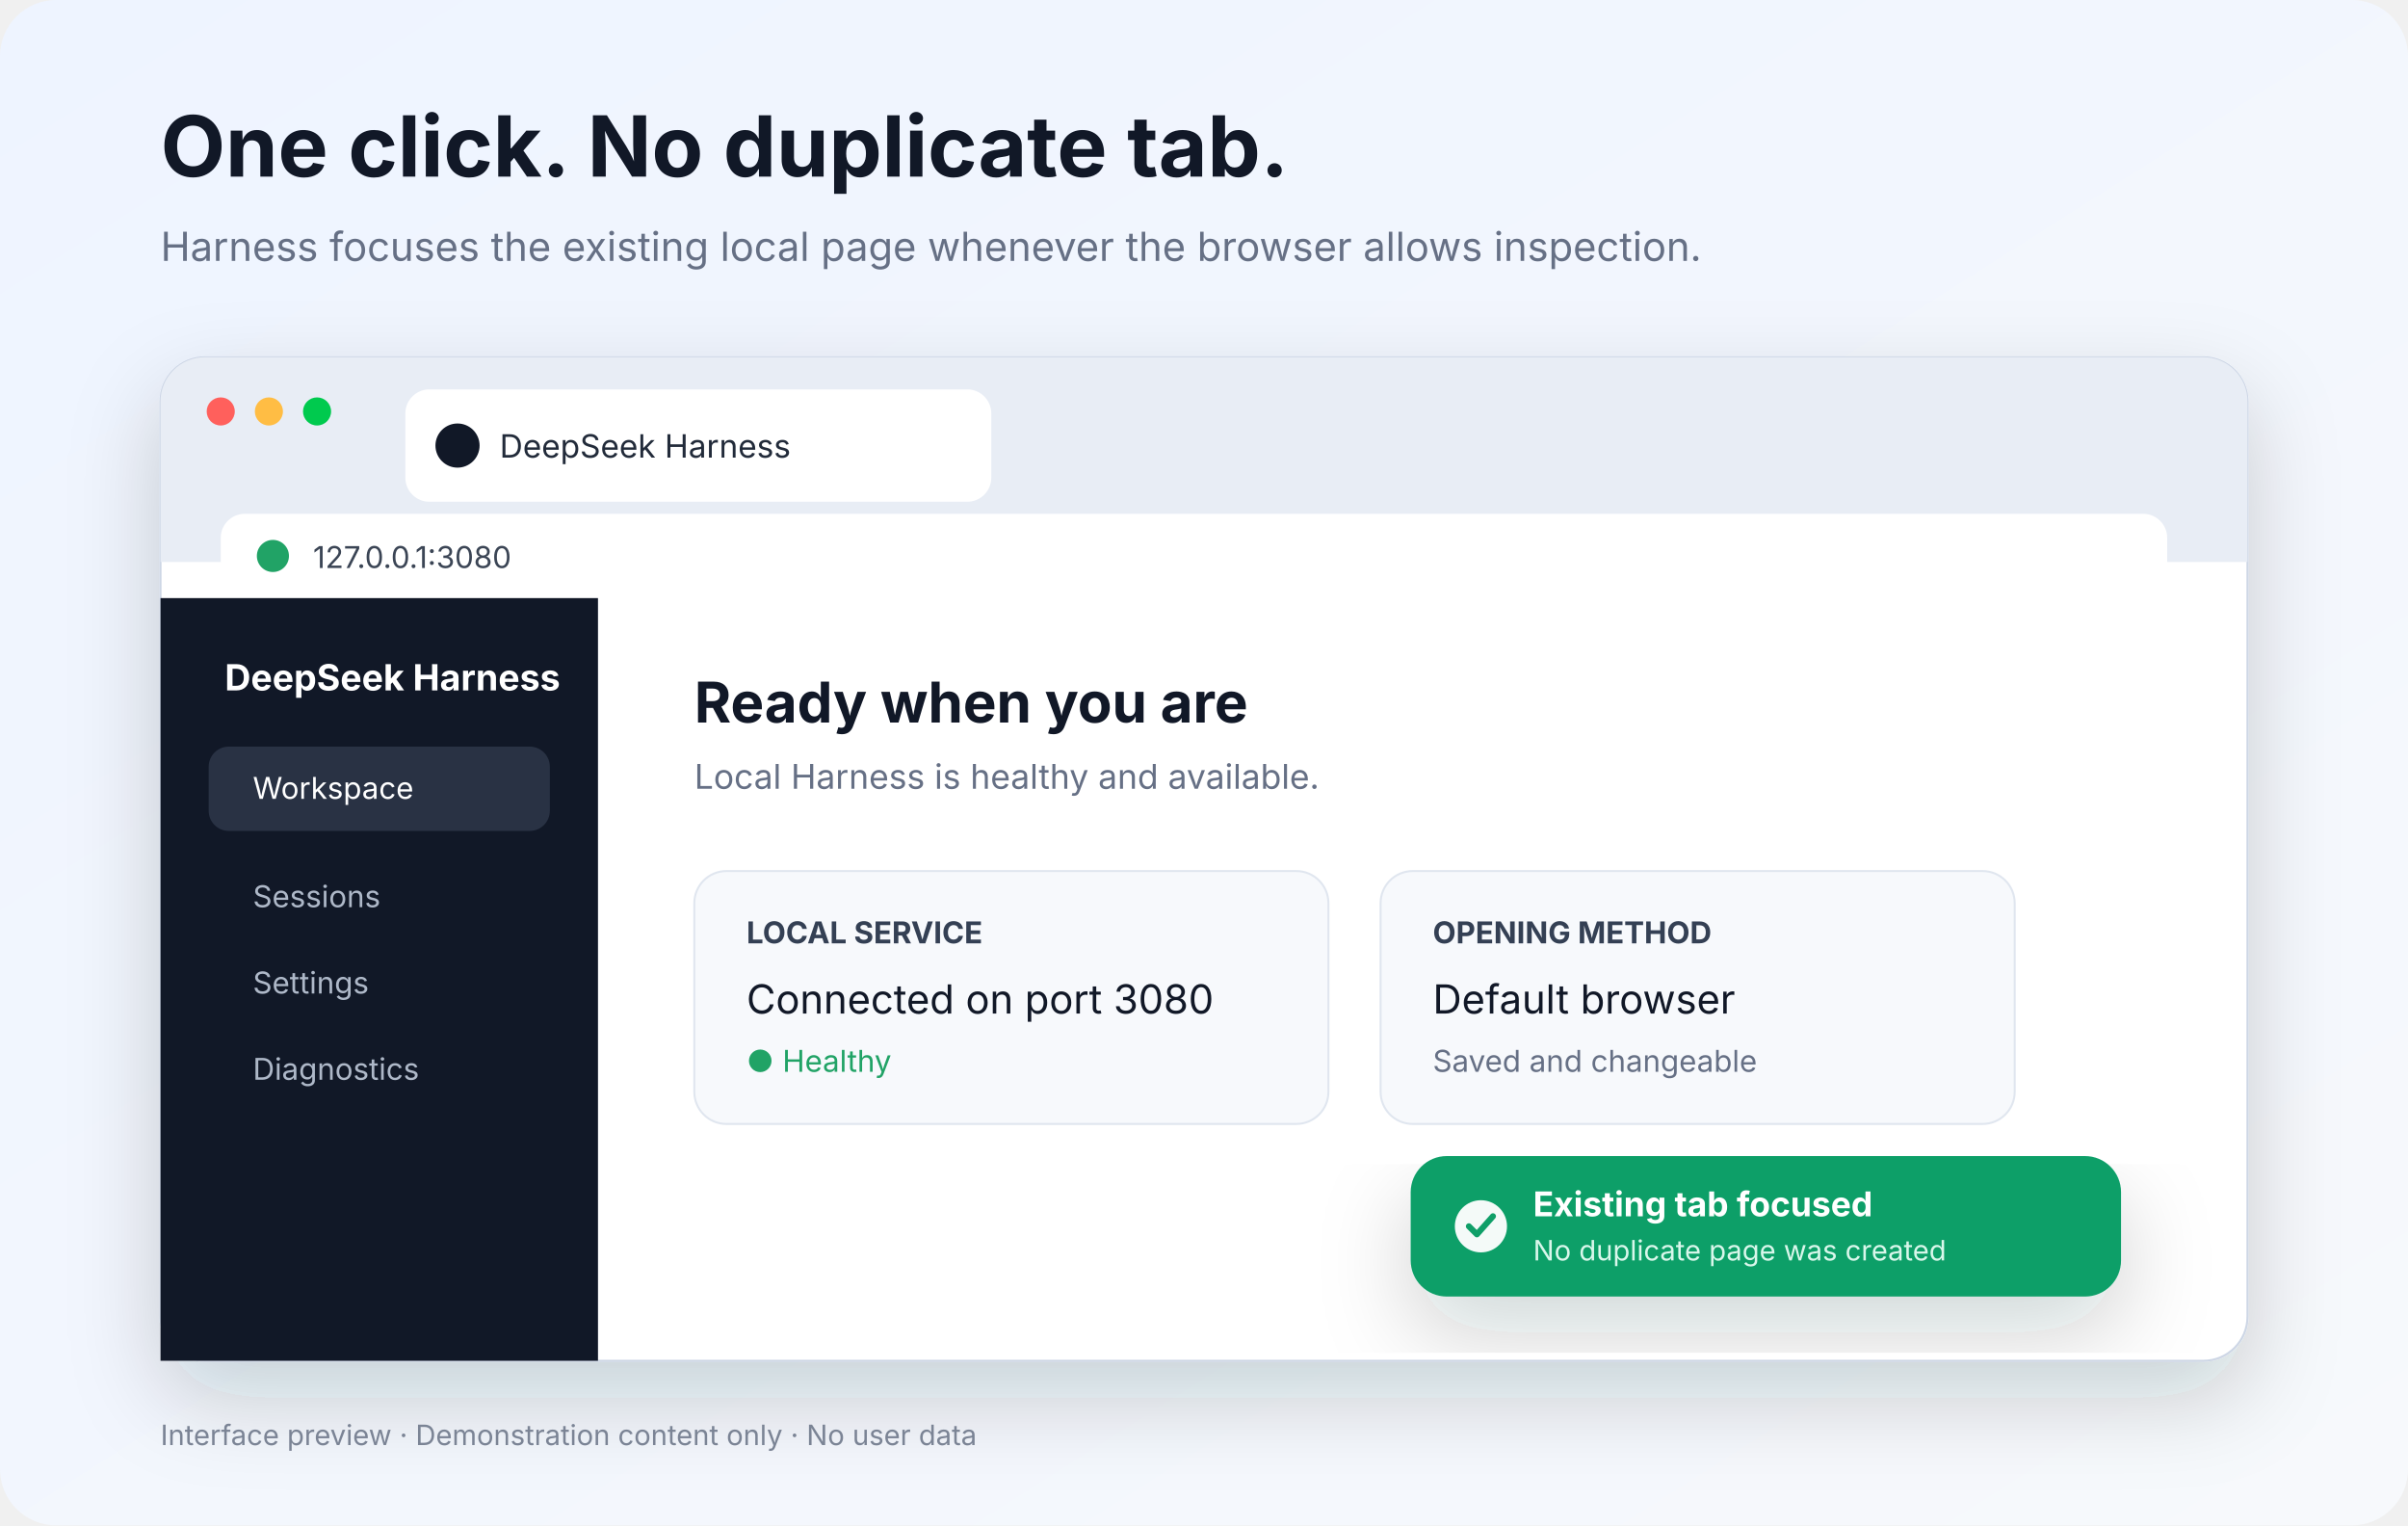
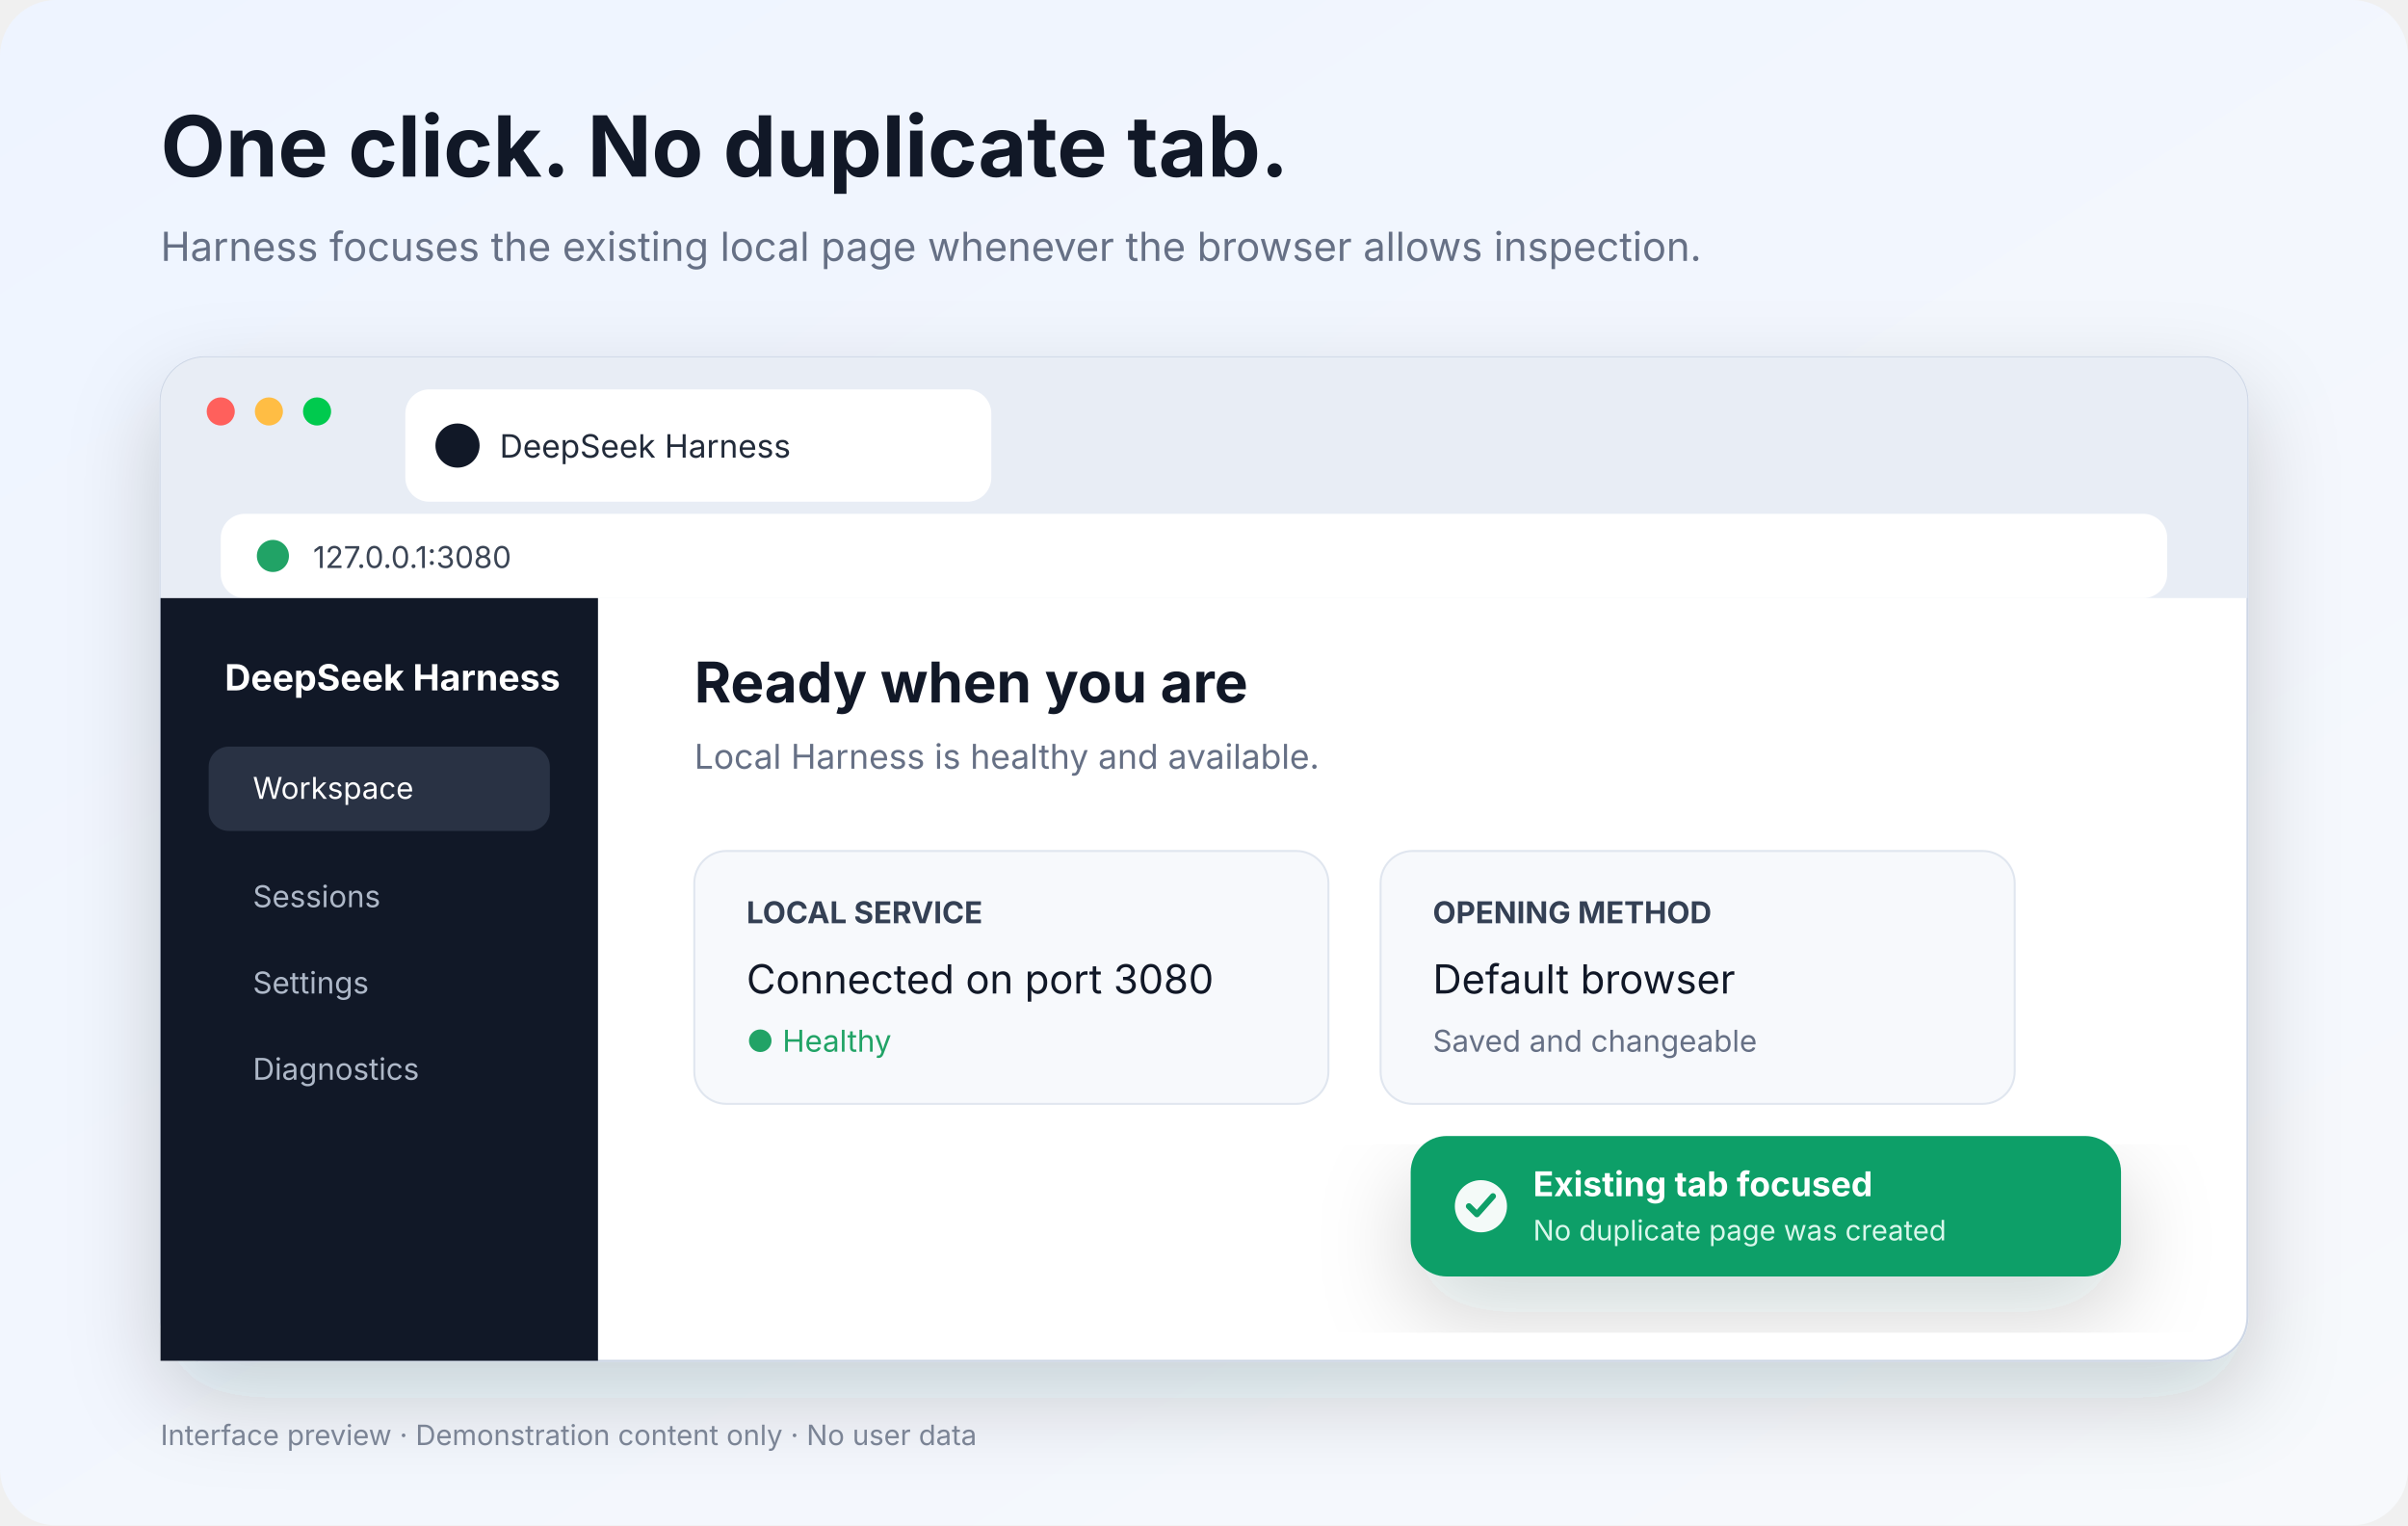
<svg xmlns="http://www.w3.org/2000/svg" width="1200" height="760" viewBox="0 0 1200 760" role="img" aria-labelledby="title desc">
  <defs>
    <linearGradient id="bg" x1="0" y1="0" x2="1" y2="1">
      <stop stop-color="#eef4ff" />
      <stop offset="1" stop-color="#f7f9fc" />
    </linearGradient>
    <filter id="shadow" x="-20%" y="-20%" width="140%" height="160%">
      <feDropShadow dx="0" dy="18" stdDeviation="22" flood-color="#172033" flood-opacity=".18" />
    </filter>
  </defs>
  <rect width="1200" height="760" rx="28" fill="url(#bg)" />
  <text x="80" y="88" fill="#111827" font-family="-apple-system,BlinkMacSystemFont,'Segoe UI',sans-serif" font-size="42" font-weight="700">One click. No duplicate tab.</text>
  <text x="80" y="130" fill="#667085" font-family="-apple-system,BlinkMacSystemFont,'Segoe UI',sans-serif" font-size="20">Harness focuses the existing local page whenever the browser allows inspection.</text>
  <g filter="url(#shadow)">
    <rect x="80" y="178" width="1040" height="500" rx="22" fill="#fff" stroke="#cdd6e5" />
  </g>
-   <path d="M80 200a22 22 0 0 1 22-22h996a22 22 0 0 1 22 22v80H80z" fill="#e8edf5" />
+   <path d="M80 200a22 22 0 0 1 22-22h996a22 22 0 0 1 22 22v98H80z" fill="#e8edf5" />
  <circle cx="110" cy="205" r="7" fill="#ff605c" />
  <circle cx="134" cy="205" r="7" fill="#ffbd44" />
  <circle cx="158" cy="205" r="7" fill="#00ca4e" />
  <rect x="202" y="194" width="292" height="56" rx="12" fill="#fff" />
  <circle cx="228" cy="222" r="11" fill="#111827" />
  <text x="249" y="228" fill="#222b3a" font-family="-apple-system,BlinkMacSystemFont,'Segoe UI',sans-serif" font-size="16">DeepSeek Harness</text>
  <rect x="110" y="256" width="970" height="42" rx="12" fill="#fff" />
  <circle cx="136" cy="277" r="8" fill="#21a366" />
  <text x="156" y="283" fill="#3b4555" font-family="-apple-system,BlinkMacSystemFont,'Segoe UI',sans-serif" font-size="15">127.0.0.1:3080</text>
  <rect x="80" y="298" width="218" height="380" fill="#111827" />
  <text x="112" y="344" fill="#fff" font-family="-apple-system,BlinkMacSystemFont,'Segoe UI',sans-serif" font-size="18" font-weight="650">DeepSeek Harness</text>
  <rect x="104" y="372" width="170" height="42" rx="10" fill="#293244" />
  <text x="126" y="398" fill="#fff" font-family="-apple-system,BlinkMacSystemFont,'Segoe UI',sans-serif" font-size="15">Workspace</text>
  <text x="126" y="452" fill="#aeb8c8" font-family="-apple-system,BlinkMacSystemFont,'Segoe UI',sans-serif" font-size="15">Sessions</text>
  <text x="126" y="495" fill="#aeb8c8" font-family="-apple-system,BlinkMacSystemFont,'Segoe UI',sans-serif" font-size="15">Settings</text>
  <text x="126" y="538" fill="#aeb8c8" font-family="-apple-system,BlinkMacSystemFont,'Segoe UI',sans-serif" font-size="15">Diagnostics</text>
  <g font-family="-apple-system,BlinkMacSystemFont,'Segoe UI',sans-serif">
-     <text x="346" y="360" fill="#111827" font-size="28" font-weight="700">Ready when you are</text>
-     <text x="346" y="393" fill="#667085" font-size="17">Local Harness is healthy and available.</text>
-     <rect x="346" y="434" width="316" height="126" rx="16" fill="#f7f9fc" stroke="#e0e6ef" />
-     <text x="372" y="470" fill="#344054" font-size="15" font-weight="650">LOCAL SERVICE</text>
-     <text x="372" y="505" fill="#111827" font-size="20">Connected on port 3080</text>
-     <text x="372" y="534" fill="#21a366" font-size="15">● Healthy</text>
-     <rect x="688" y="434" width="316" height="126" rx="16" fill="#f7f9fc" stroke="#e0e6ef" />
-     <text x="714" y="470" fill="#344054" font-size="15" font-weight="650">OPENING METHOD</text>
-     <text x="714" y="505" fill="#111827" font-size="20">Default browser</text>
-     <text x="714" y="534" fill="#667085" font-size="15">Saved and changeable</text>
+     <text x="346" y="350" fill="#111827" font-size="28" font-weight="700">Ready when you are</text>
+     <text x="346" y="383" fill="#667085" font-size="17">Local Harness is healthy and available.</text>
+     <rect x="346" y="424" width="316" height="126" rx="16" fill="#f7f9fc" stroke="#e0e6ef" />
+     <text x="372" y="460" fill="#344054" font-size="15" font-weight="650">LOCAL SERVICE</text>
+     <text x="372" y="495" fill="#111827" font-size="20">Connected on port 3080</text>
+     <text x="372" y="524" fill="#21a366" font-size="15">● Healthy</text>
+     <rect x="688" y="424" width="316" height="126" rx="16" fill="#f7f9fc" stroke="#e0e6ef" />
+     <text x="714" y="460" fill="#344054" font-size="15" font-weight="650">OPENING METHOD</text>
+     <text x="714" y="495" fill="#111827" font-size="20">Default browser</text>
+     <text x="714" y="524" fill="#667085" font-size="15">Saved and changeable</text>
  </g>
  <g filter="url(#shadow)">
-     <rect x="703" y="576" width="354" height="70" rx="18" fill="#0f9f68" />
+     <rect x="703" y="566" width="354" height="70" rx="18" fill="#0f9f68" />
  </g>
-   <circle cx="738" cy="611" r="13" fill="#fff" opacity=".95" />
-   <path d="m732 611 4 4 8-9" fill="none" stroke="#0f9f68" stroke-width="3" stroke-linecap="round" stroke-linejoin="round" />
-   <text x="764" y="606" fill="#fff" font-family="-apple-system,BlinkMacSystemFont,'Segoe UI',sans-serif" font-size="17" font-weight="650">Existing tab focused</text>
-   <text x="764" y="628" fill="#d9f7eb" font-family="-apple-system,BlinkMacSystemFont,'Segoe UI',sans-serif" font-size="14">No duplicate page was created</text>
+   <circle cx="738" cy="601" r="13" fill="#fff" opacity=".95" />
+   <path d="m732 601 4 4 8-9" fill="none" stroke="#0f9f68" stroke-width="3" stroke-linecap="round" stroke-linejoin="round" />
+   <text x="764" y="596" fill="#fff" font-family="-apple-system,BlinkMacSystemFont,'Segoe UI',sans-serif" font-size="17" font-weight="650">Existing tab focused</text>
+   <text x="764" y="618" fill="#d9f7eb" font-family="-apple-system,BlinkMacSystemFont,'Segoe UI',sans-serif" font-size="14">No duplicate page was created</text>
  <text x="80" y="720" fill="#7b8495" font-family="-apple-system,BlinkMacSystemFont,'Segoe UI',sans-serif" font-size="14">Interface preview · Demonstration content only · No user data</text>
</svg>
